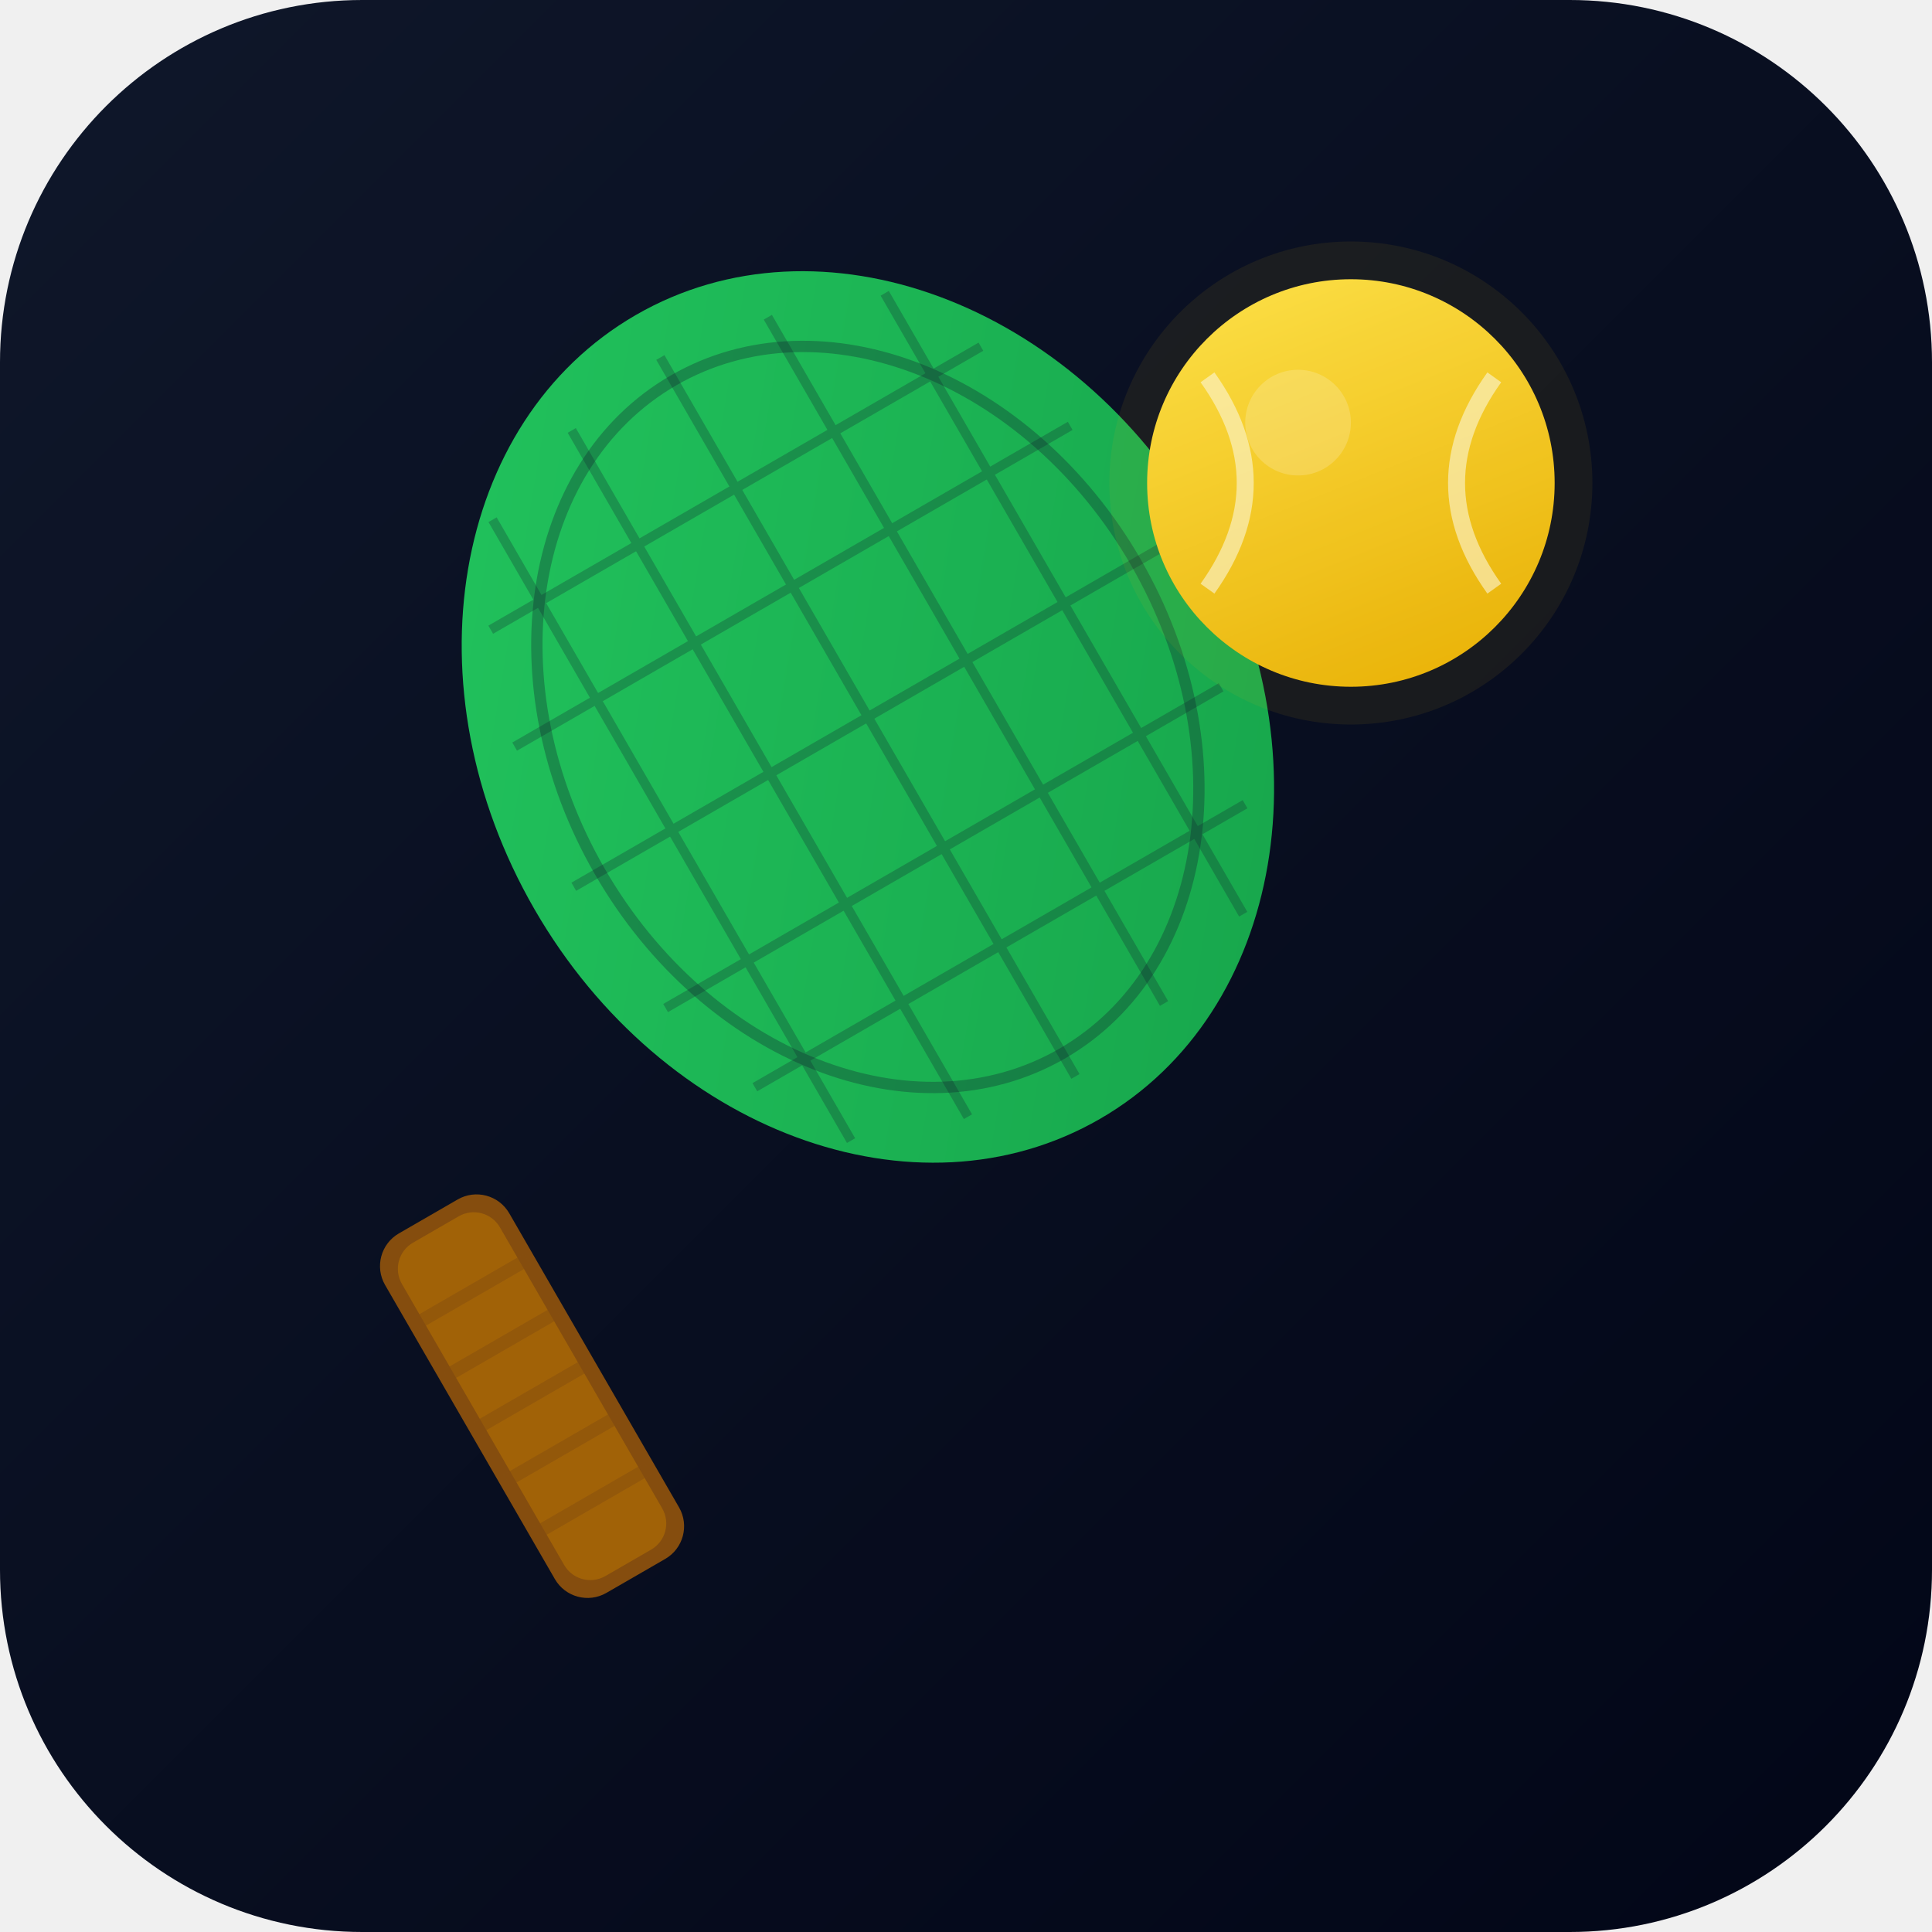
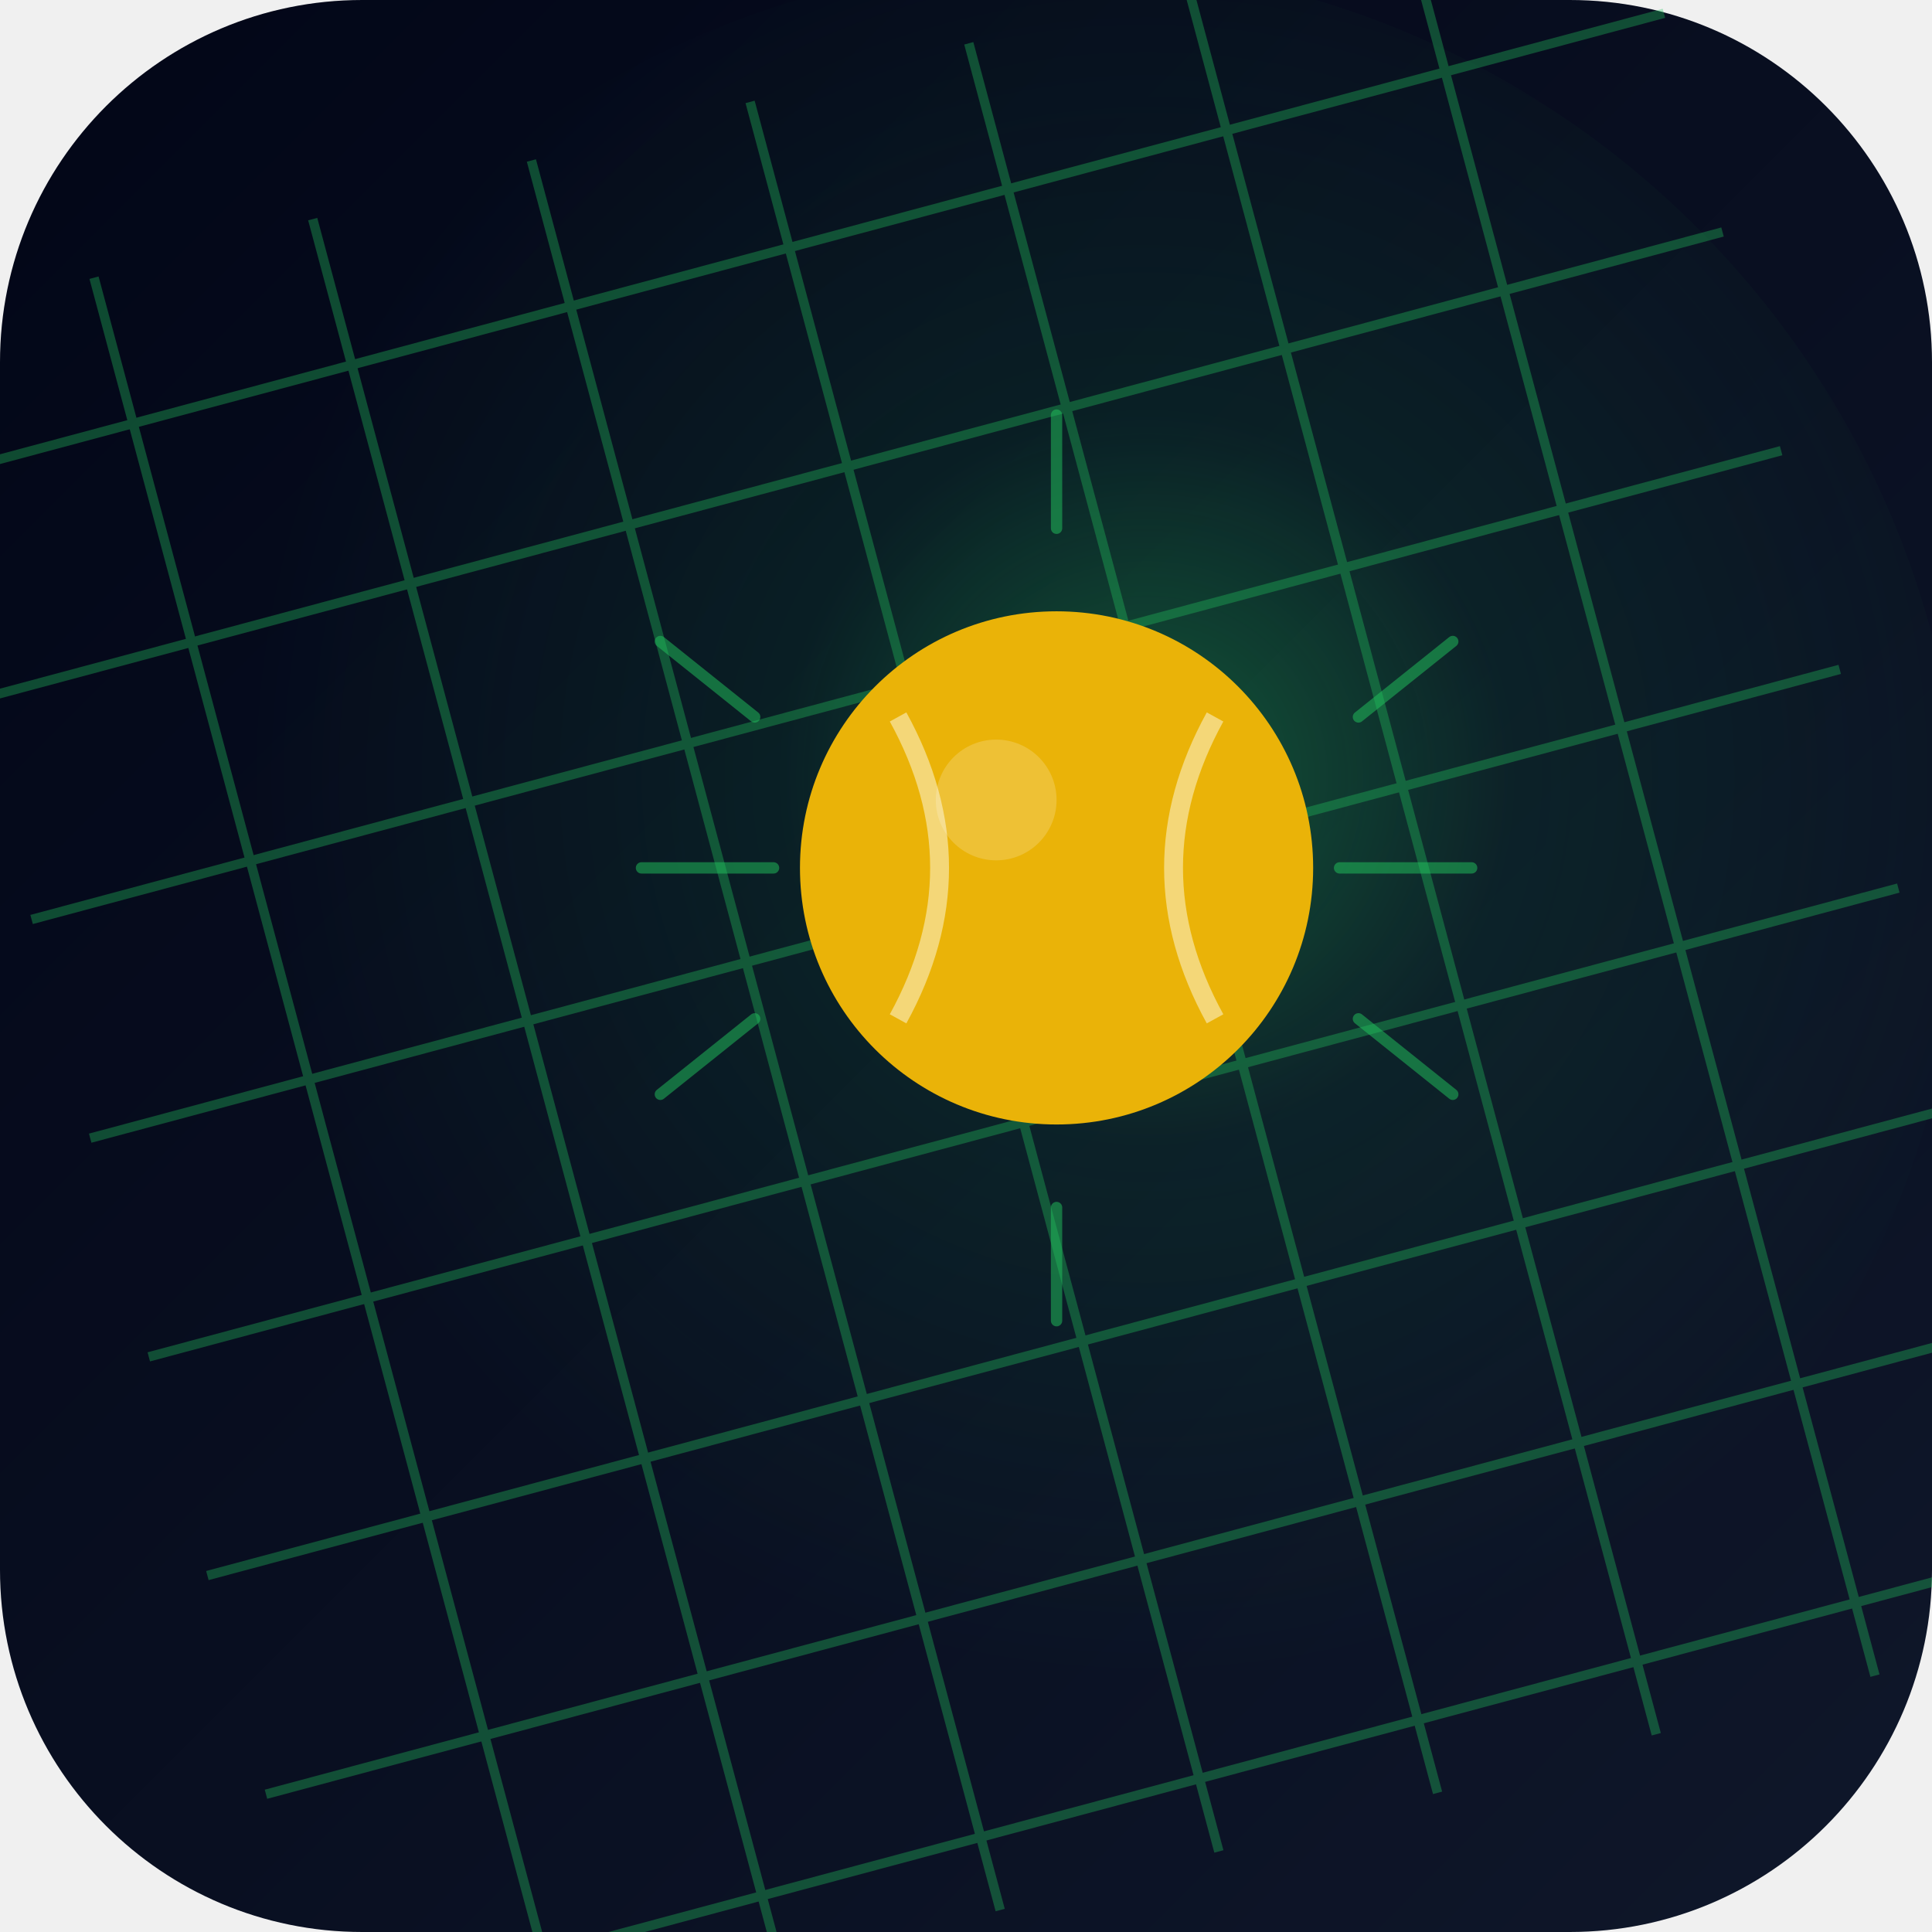
<svg xmlns="http://www.w3.org/2000/svg" viewBox="0 0 512 512">
  <defs>
-     <linearGradient id="bg" x1="0" y1="0" x2="1" y2="1">
-       <stop offset="0%" stop-color="#0f172a" />
-       <stop offset="100%" stop-color="#020617" />
+     <linearGradient id="bgD" x1="0" y1="0" x2="1" y2="1">
+       <stop offset="0%" stop-color="#020617" />
+       <stop offset="100%" stop-color="#0f172a" />
    </linearGradient>
-     <linearGradient id="racket" x1="0" y1="0" x2="1" y2="1">
-       <stop offset="0%" stop-color="#22c55e" />
-       <stop offset="100%" stop-color="#16a34a" />
-     </linearGradient>
-     <linearGradient id="ball" x1="0.3" y1="0" x2="0.7" y2="1">
-       <stop offset="0%" stop-color="#fde047" />
-       <stop offset="100%" stop-color="#eab308" />
-     </linearGradient>
+     <radialGradient id="impact" cx="0.55" cy="0.45" r="0.5">
+       <stop offset="0%" stop-color="#22c55e" stop-opacity="0.4" />
+       <stop offset="40%" stop-color="#22c55e" stop-opacity="0.1" />
+       <stop offset="100%" stop-color="#22c55e" stop-opacity="0" />
+     </radialGradient>
  </defs>
-   <rect width="512" height="512" rx="96" fill="url(#bg)" />
-   <ellipse cx="230" cy="190" rx="102" ry="123" fill="url(#racket)" transform="rotate(-30 230 190)" />
-   <ellipse cx="230" cy="190" rx="82" ry="103" fill="none" stroke="#0f172a" stroke-width="3" opacity="0.3" transform="rotate(-30 230 190)" />
-   <g transform="rotate(-30 230 190)" opacity="0.25" stroke="#0f172a" stroke-width="2.5">
-     <line x1="230" y1="80" x2="230" y2="300" />
-     <line x1="200" y1="85" x2="200" y2="295" />
-     <line x1="260" y1="85" x2="260" y2="295" />
-     <line x1="170" y1="95" x2="170" y2="285" />
-     <line x1="290" y1="95" x2="290" y2="285" />
-     <line x1="140" y1="190" x2="320" y2="190" />
-     <line x1="145" y1="150" x2="315" y2="150" />
-     <line x1="145" y1="230" x2="315" y2="230" />
-     <line x1="155" y1="120" x2="305" y2="120" />
-     <line x1="155" y1="260" x2="305" y2="260" />
+   <rect width="512" height="512" rx="96" fill="url(#bgD)" />
+   <circle cx="280" cy="230" r="240" fill="url(#impact)" />
+   <g transform="rotate(-15 256 256)" stroke="#22c55e" stroke-width="2.5" opacity="0.35">
+     <line x1="80" y1="20" x2="80" y2="500" />
+     <line x1="140" y1="20" x2="140" y2="500" />
+     <line x1="200" y1="20" x2="200" y2="500" />
+     <line x1="260" y1="20" x2="260" y2="500" />
+     <line x1="320" y1="20" x2="320" y2="500" />
+     <line x1="380" y1="20" x2="380" y2="500" />
+     <line x1="440" y1="20" x2="440" y2="500" />
+     <line x1="20" y1="60" x2="500" y2="60" />
+     <line x1="20" y1="120" x2="500" y2="120" />
+     <line x1="20" y1="180" x2="500" y2="180" />
+     <line x1="20" y1="240" x2="500" y2="240" />
+     <line x1="20" y1="300" x2="500" y2="300" />
+     <line x1="20" y1="360" x2="500" y2="360" />
+     <line x1="20" y1="420" x2="500" y2="420" />
+     <line x1="20" y1="480" x2="500" y2="480" />
  </g>
-   <rect x="122" y="315" width="38" height="110" rx="10" fill="#854d0e" transform="rotate(-30 141 370)" />
-   <rect x="126" y="319" width="30" height="102" rx="8" fill="#a16207" transform="rotate(-30 141 370)" />
-   <g transform="rotate(-30 141 370)" stroke="#854d0e" stroke-width="3.5" opacity="0.5">
-     <line x1="124" y1="338" x2="158" y2="338" />
-     <line x1="124" y1="354" x2="158" y2="354" />
-     <line x1="124" y1="370" x2="158" y2="370" />
-     <line x1="124" y1="386" x2="158" y2="386" />
-     <line x1="124" y1="402" x2="158" y2="402" />
+   <circle cx="280" cy="230" r="68" fill="#eab308" />
+   <path d="M238 190 Q260 230 238 270" fill="none" stroke="#fefce8" stroke-width="5" opacity="0.5" />
+   <path d="M322 190 Q300 230 322 270" fill="none" stroke="#fefce8" stroke-width="5" opacity="0.5" />
+   <circle cx="264" cy="212" r="16" fill="white" opacity="0.18" />
+   <g stroke="#22c55e" stroke-width="3" opacity="0.5" stroke-linecap="round">
+     <line x1="280" y1="140" x2="280" y2="110" />
+     <line x1="200" y1="190" x2="175" y2="170" />
+     <line x1="360" y1="190" x2="385" y2="170" />
+     <line x1="200" y1="270" x2="175" y2="290" />
+     <line x1="360" y1="270" x2="385" y2="290" />
+     <line x1="280" y1="320" x2="280" y2="350" />
+     <line x1="355" y1="230" x2="390" y2="230" />
+     <line x1="205" y1="230" x2="170" y2="230" />
  </g>
-   <circle cx="358" cy="128" r="54" fill="url(#ball)" />
-   <path d="M320 100 Q340 128 320 156" fill="none" stroke="#fefce8" stroke-width="4.5" opacity="0.6" />
-   <path d="M396 100 Q376 128 396 156" fill="none" stroke="#fefce8" stroke-width="4.5" opacity="0.6" />
-   <circle cx="344" cy="112" r="14" fill="white" opacity="0.2" />
-   <circle cx="358" cy="128" r="64" fill="#eab308" opacity="0.08" />
</svg>
